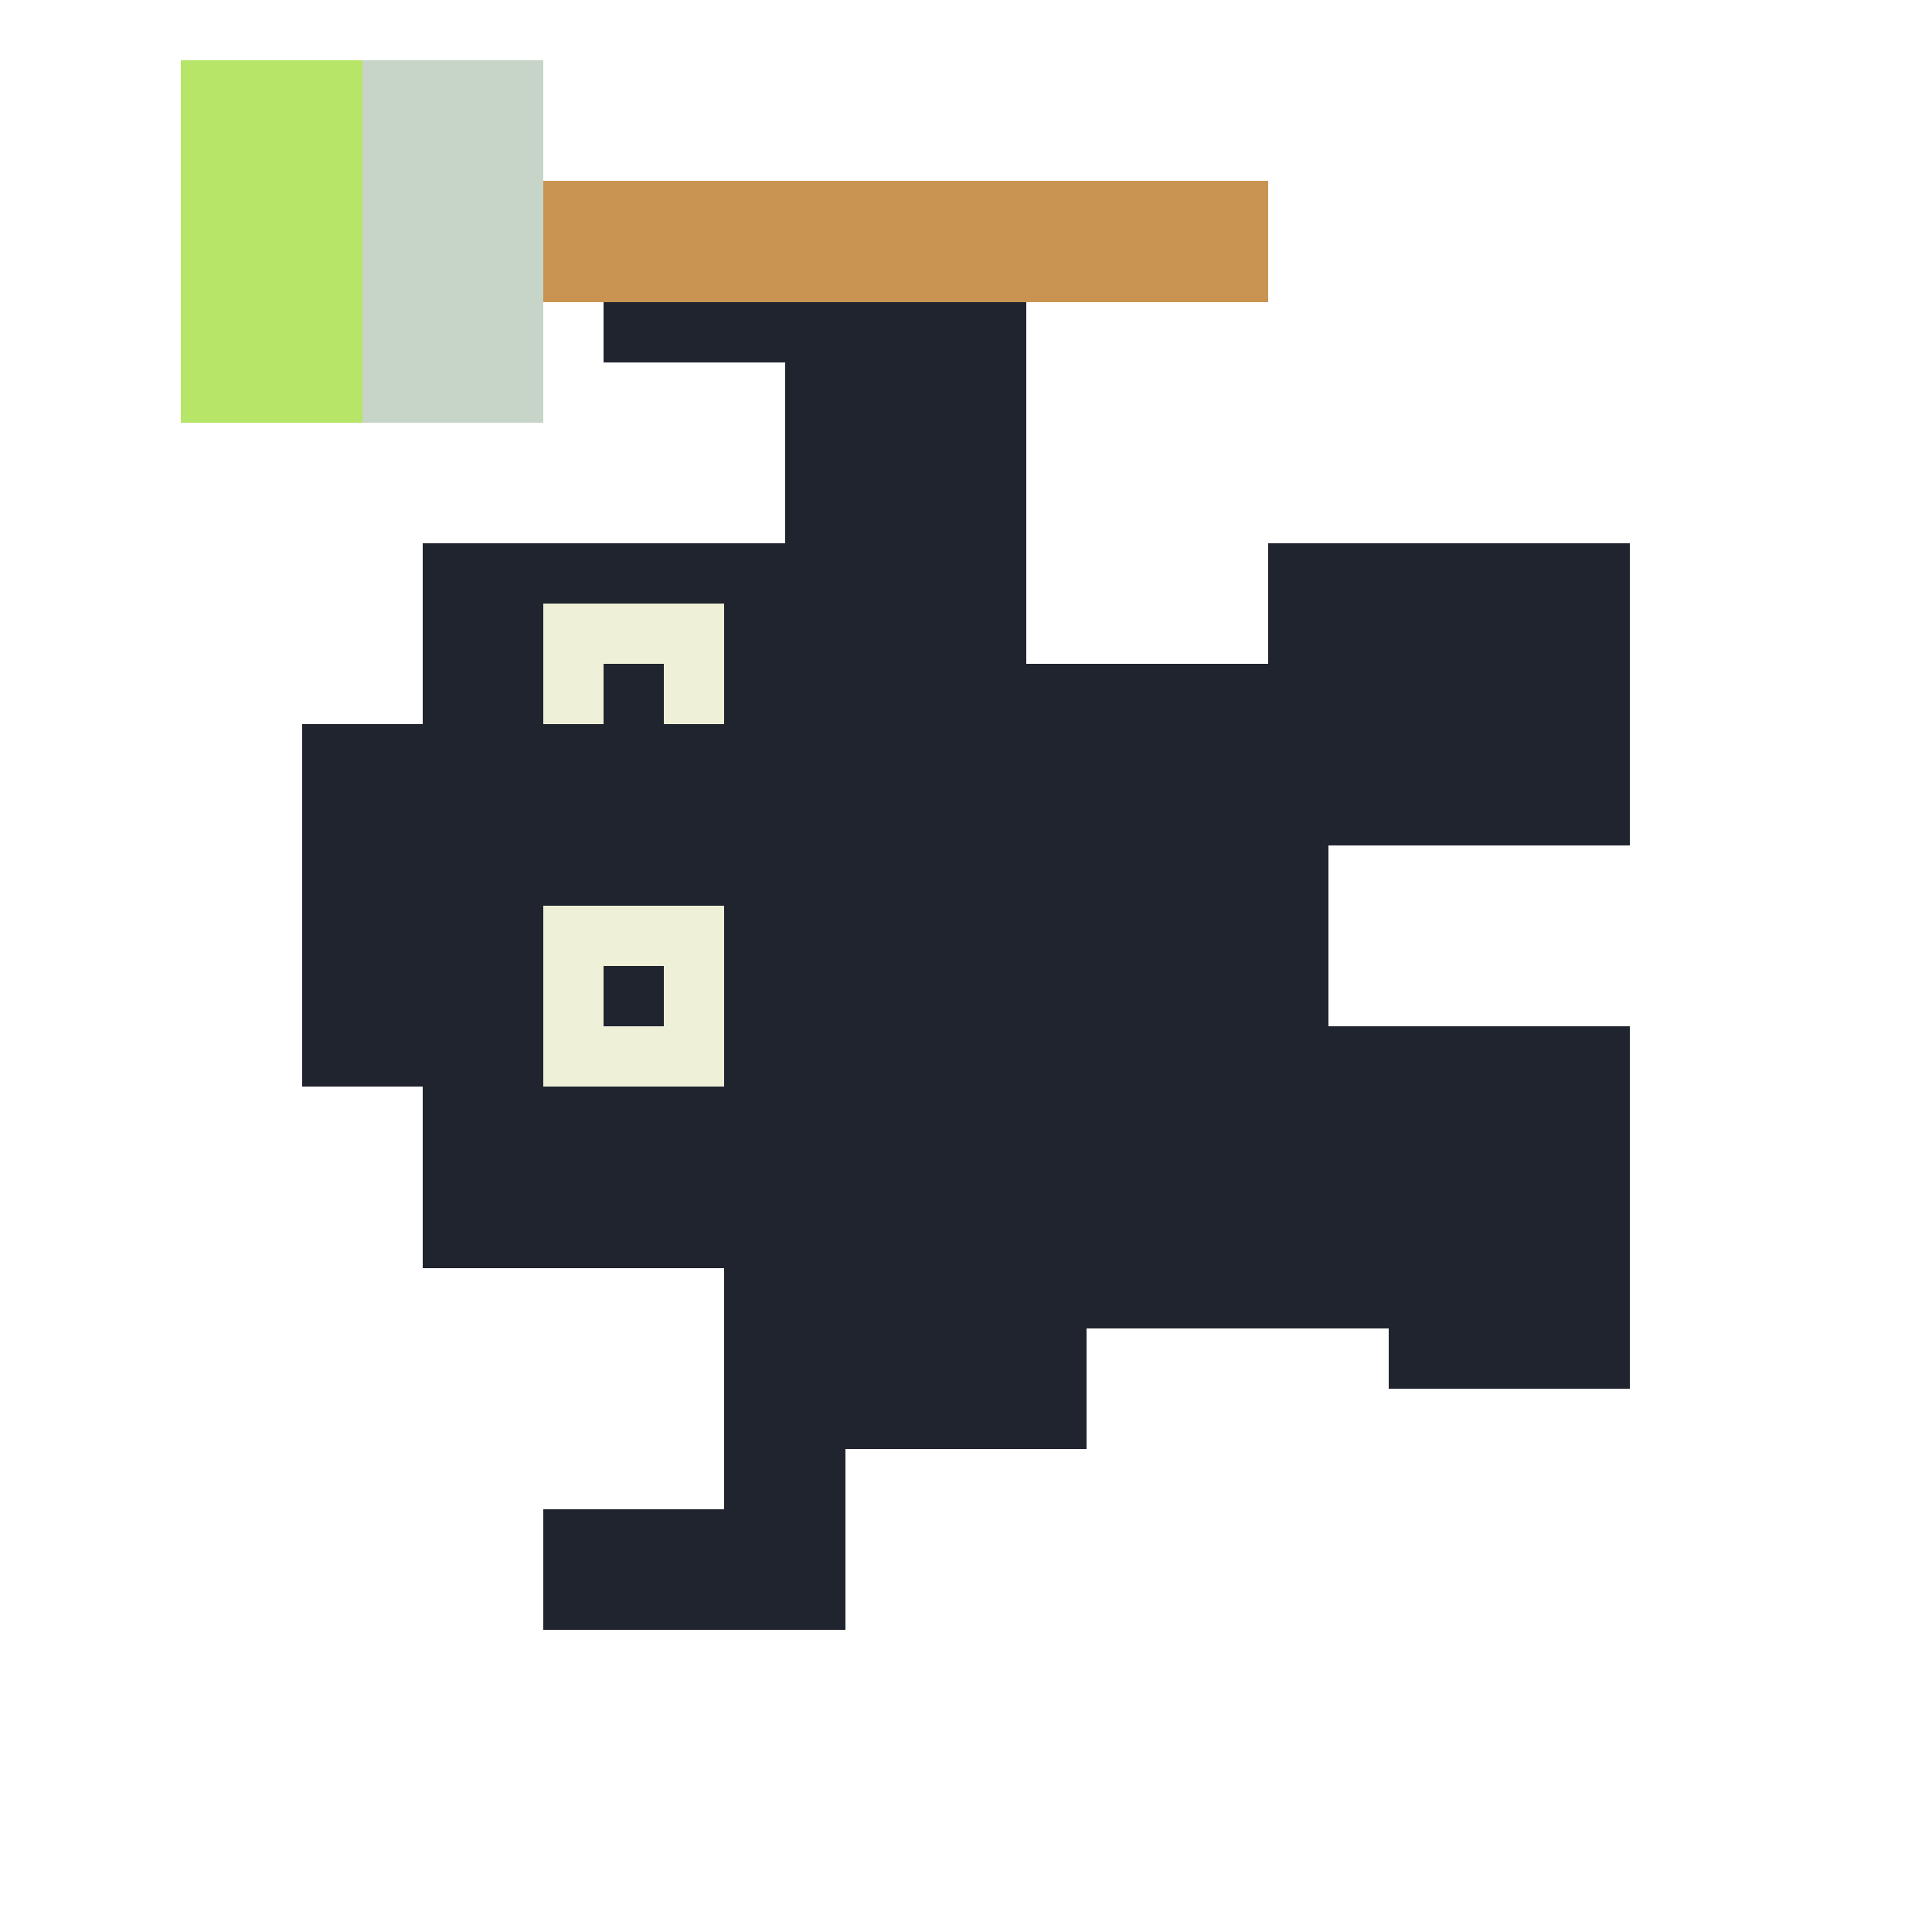
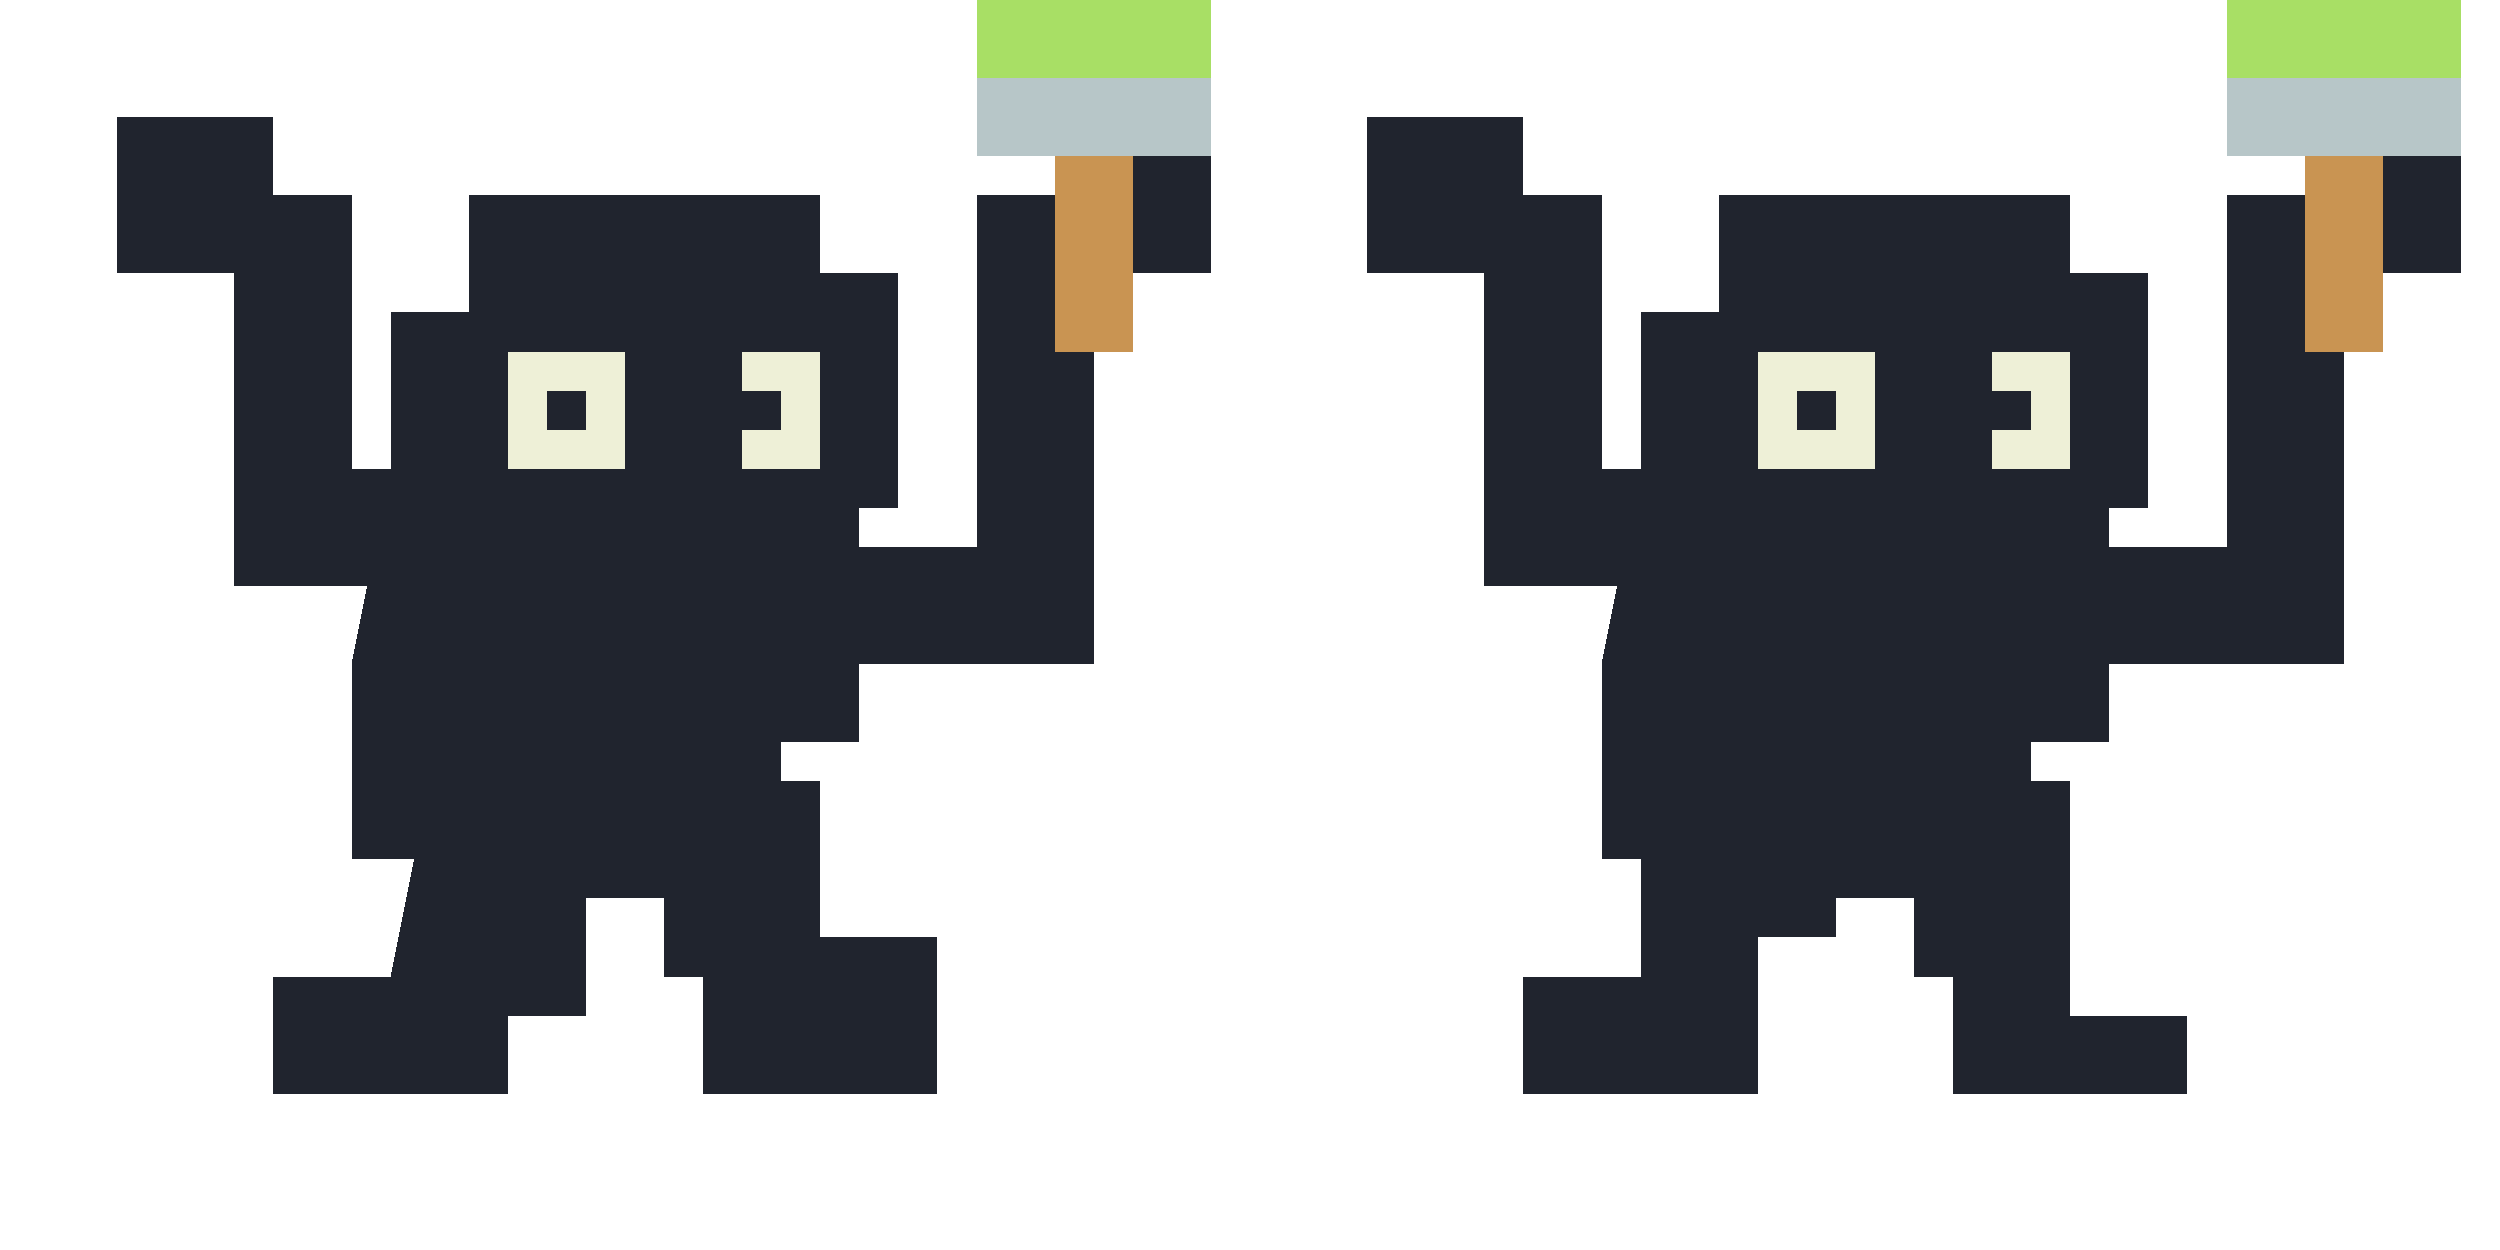
- <svg xmlns="http://www.w3.org/2000/svg" viewBox="0 0 32 32" shape-rendering="crispEdges">
-   <g transform="translate(0 32) rotate(-90)">
-     <path d="M11 10V7H14V5H20V7H23V15H21V21H23V27H18V22H15V27H9V23H10V18H8V14H5V9H7V12H11ZM20 13H26V10H29V14H27V17H21Z" fill="#20242e" />
-     <path d="M14 9h3v3h-3zM20 9h2v3h-2z" fill="#eef0d7" />
-     <path d="M15 10h1v1h-1zM20 10h1v1h-1z" fill="#20242e" />
-     <path d="M27 7H29V21H27Z" fill="#c99452" />
-     <path d="M25 4H31V9H25Z" fill="#c7d5c8" />
-     <path d="M25 3H31V6H25Z" fill="#b6e568" />
+ <svg xmlns="http://www.w3.org/2000/svg" viewBox="0 0 64 32" shape-rendering="crispEdges">
+   <g transform="translate(0 0)">
+     <path d="M10 12V8H12V5H21V7H23V13H22V19H20V23H12V22H9V17Z" fill="#20242e" />
+     <path d="M13 9h3v3h-3zM19 9h2v3h-2z" fill="#eef0d7" />
+     <path d="M14 10h1v1h-1zM19 10h1v1h-1z" fill="#20242e" />
+     <path d="M11 20H15V26H13V28H7V25H10ZM17 20H21V24H24V28H18V25H17Z" fill="#20242e" />
+     <path d="M11 15H6V7H3V3H7V5H9V12H12ZM20 14H25V5H28V2H31V7H28V17H21Z" fill="#20242e" />
+     <g transform="translate(25 0)">
+       <path d="M2 1H4V9H2Z" fill="#c99452" />
+       <path d="M0 0H6V4H0Z" fill="#b7c6c8" />
+       <path d="M0 0H6V2H0Z" fill="#a8df65" />
+     </g>
+   </g>
+   <g transform="translate(32 0)">
+     <path d="M10 12V8H12V5H21V7H23V13H22V19H20V23H12V22H9V17Z" fill="#20242e" />
+     <path d="M13 9h3v3h-3zM19 9h2v3h-2z" fill="#eef0d7" />
+     <path d="M14 10h1v1h-1zM19 10h1v1h-1z" fill="#20242e" />
+     <path d="M10 20H15V24H13V28H7V25H10ZM17 20H21V26H24V28H18V25H17Z" fill="#20242e" />
+     <path d="M11 15H6V7H3V3H7V5H9V12H12ZM20 14H25V5H28V2H31V7H28V17H21Z" fill="#20242e" />
+     <g transform="translate(25 0)">
+       <path d="M2 1H4V9H2Z" fill="#c99452" />
+       <path d="M0 0H6V4H0Z" fill="#b7c6c8" />
+       <path d="M0 0H6V2H0Z" fill="#a8df65" />
+     </g>
  </g>
</svg>
